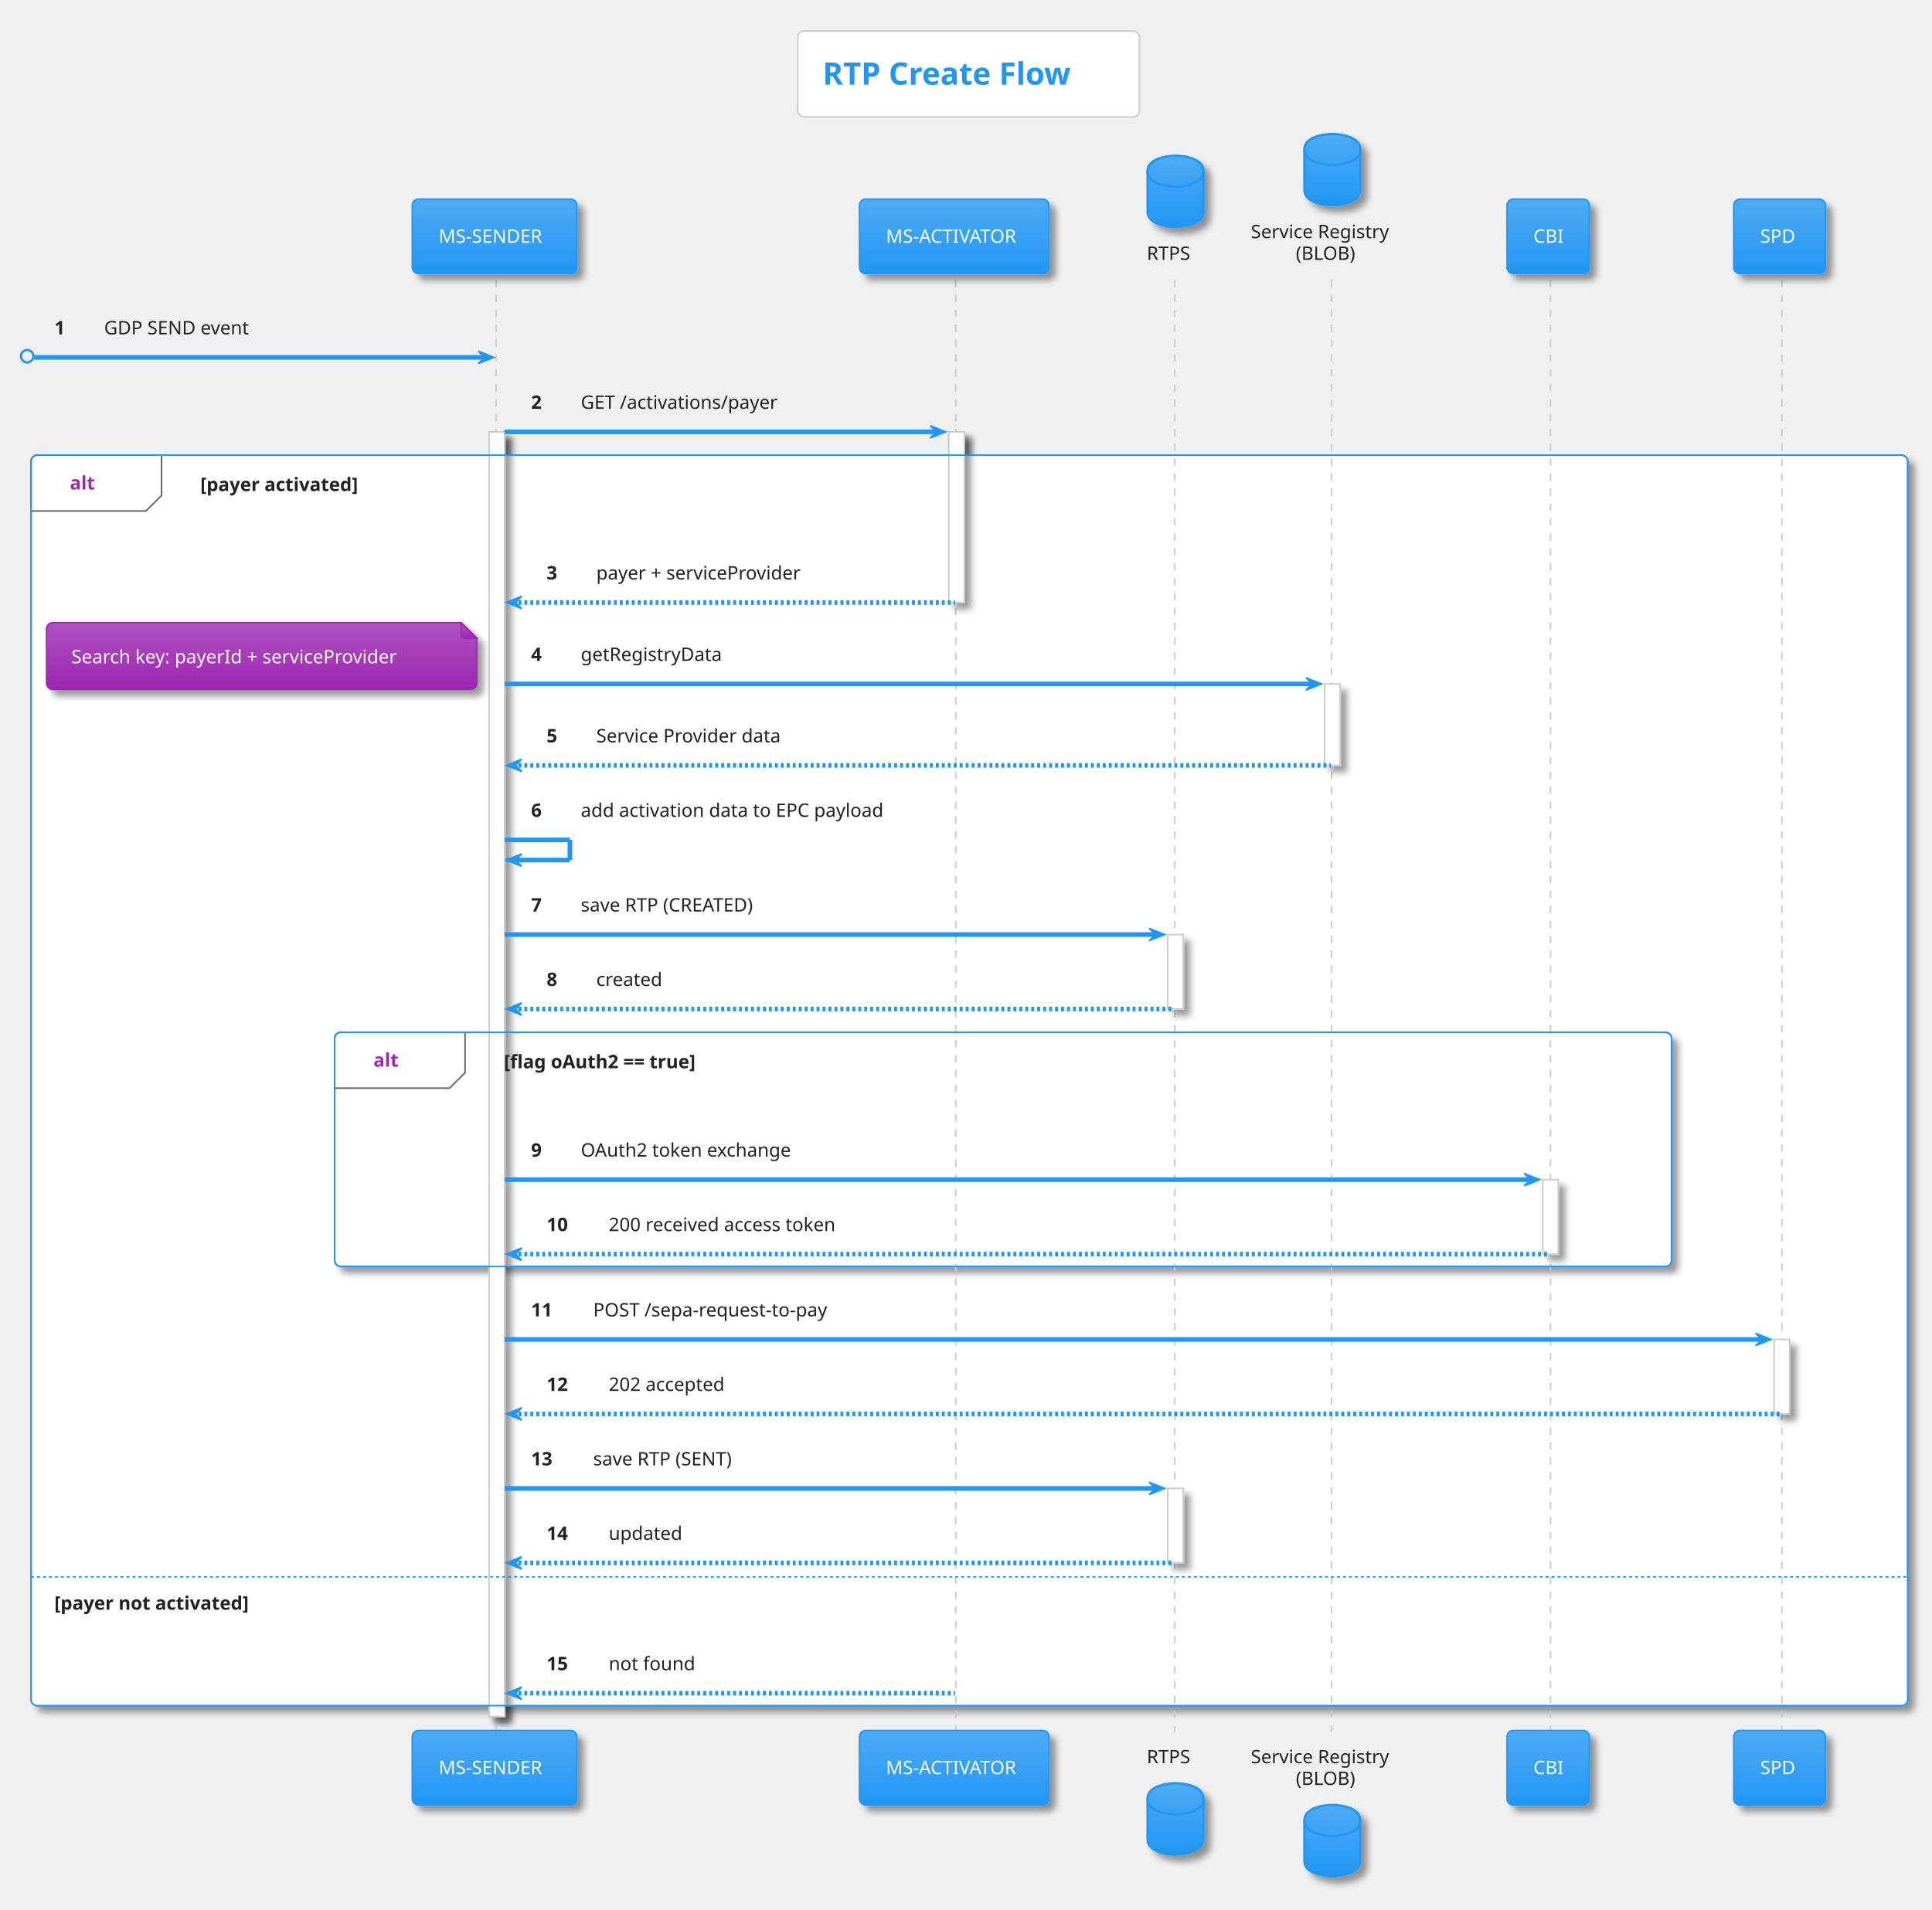
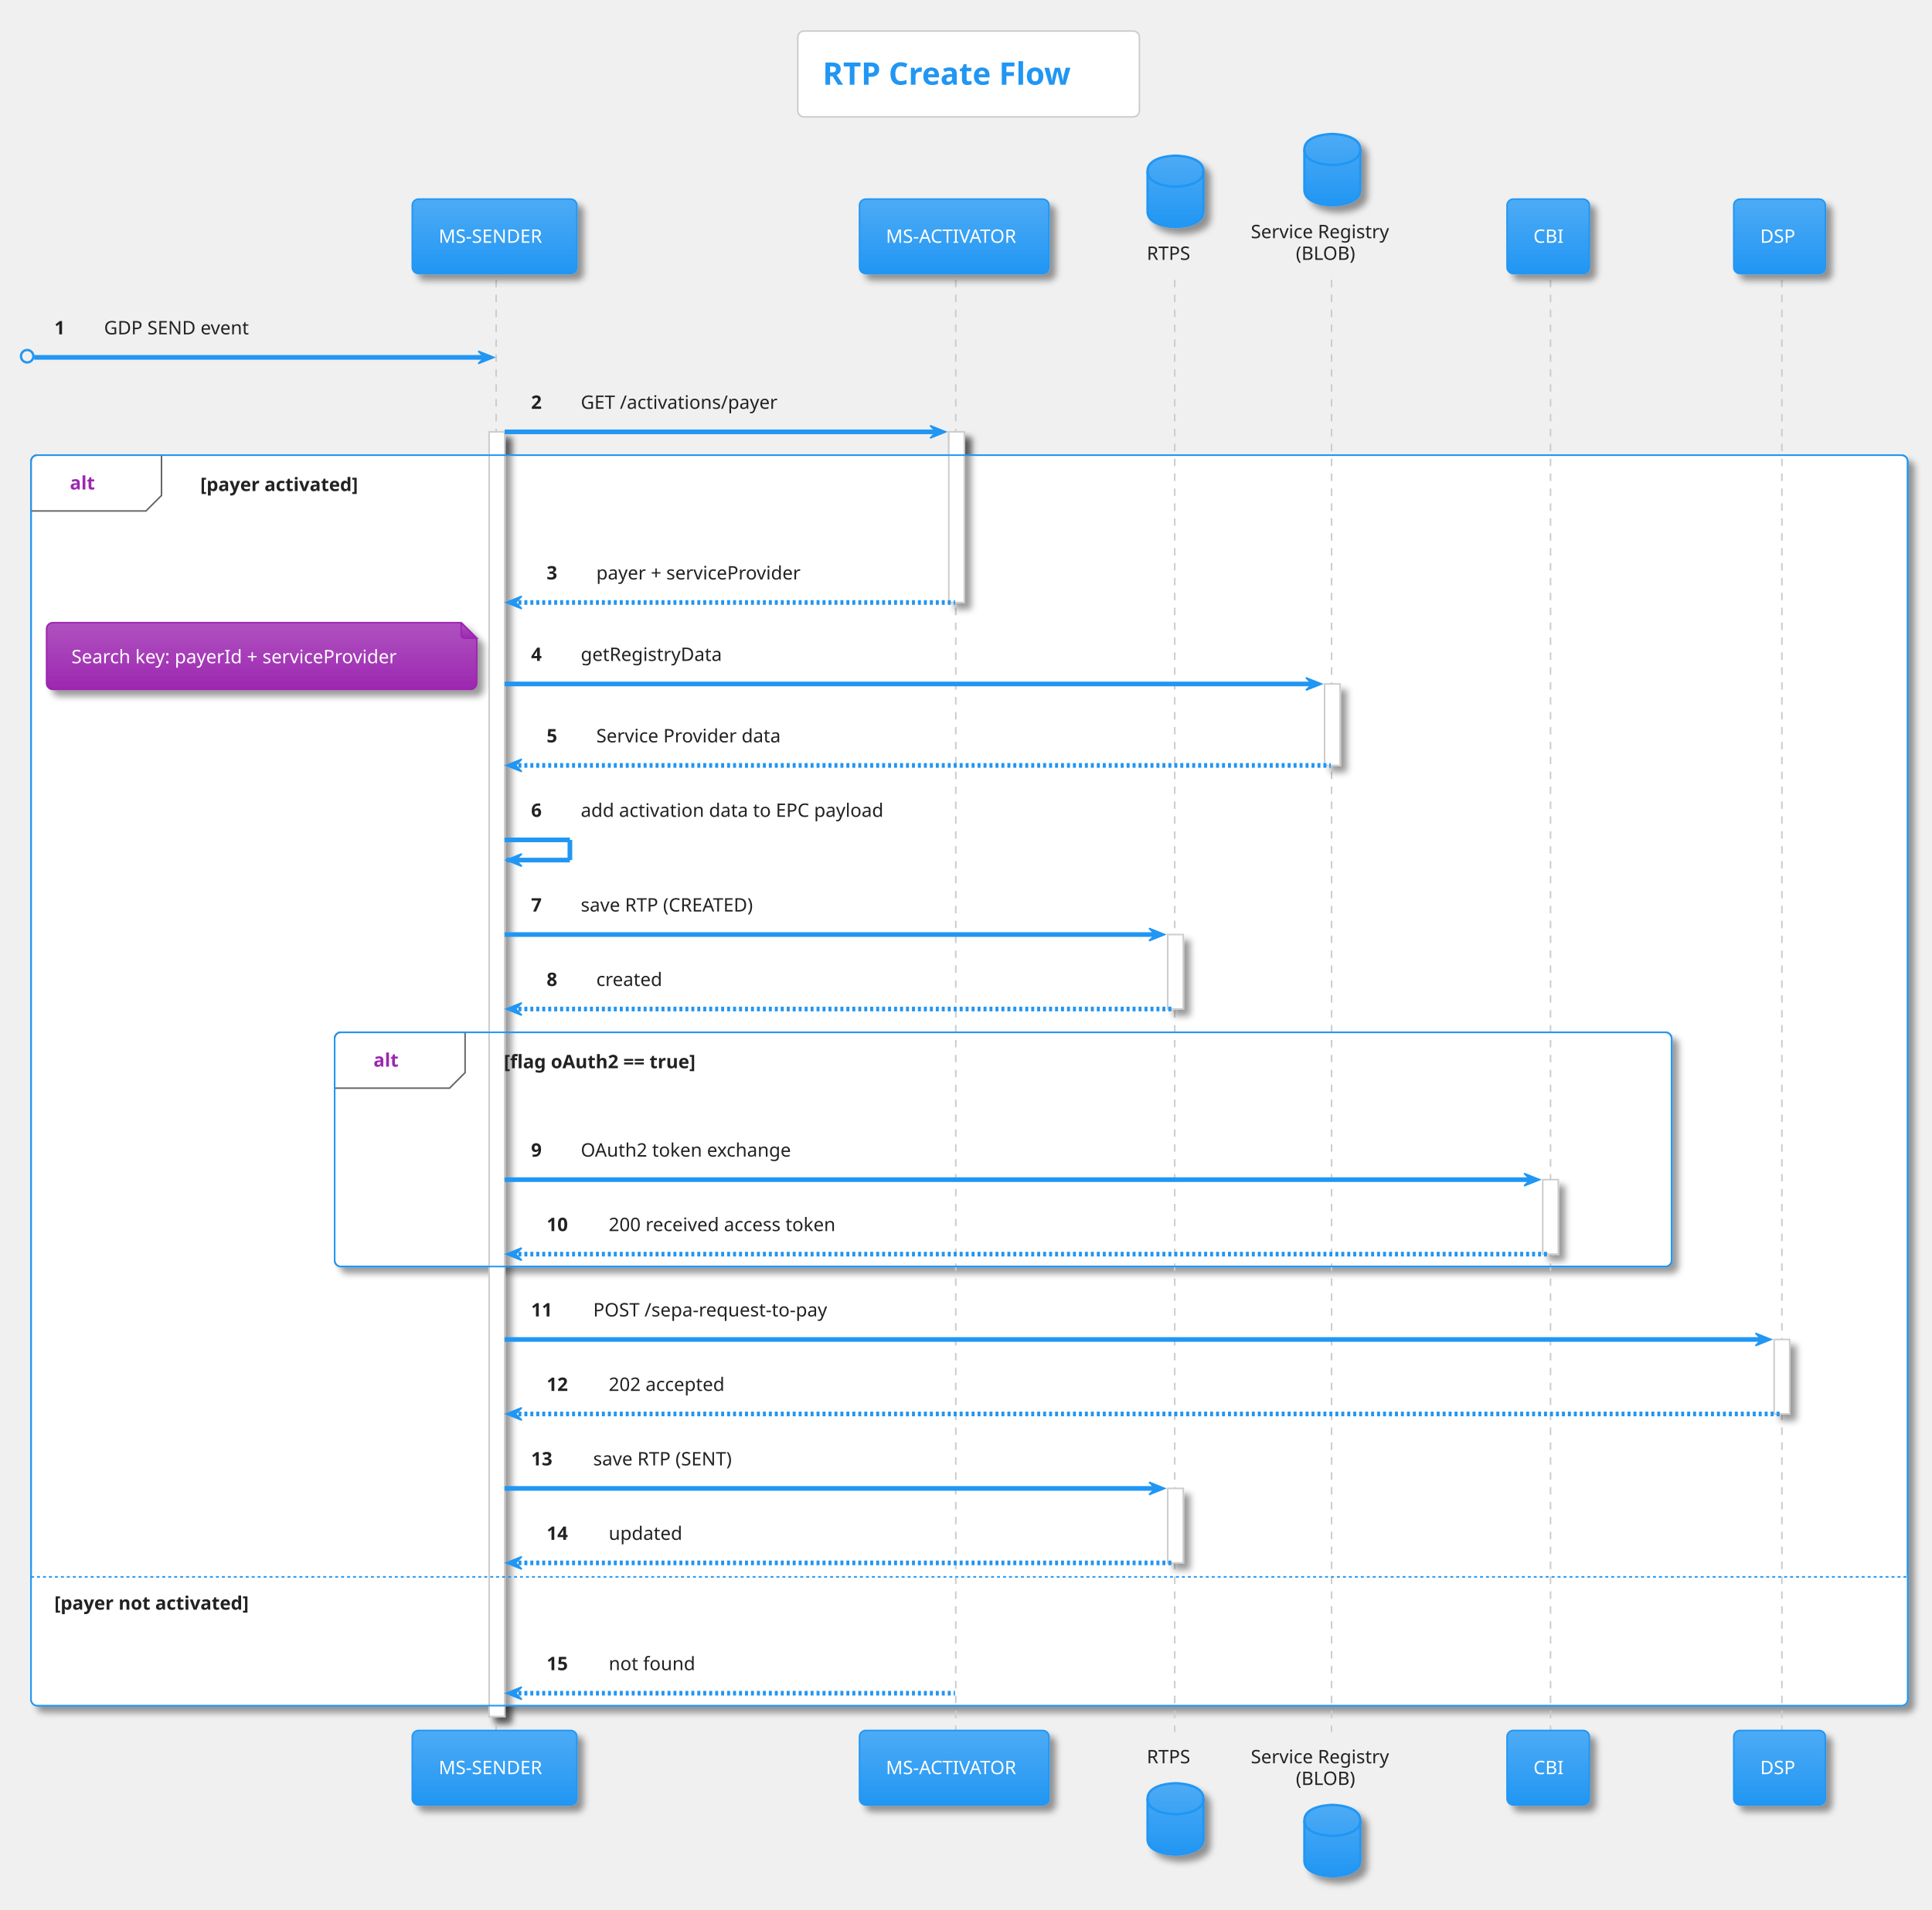
<svg xmlns="http://www.w3.org/2000/svg" contentStyleType="text/css" height="1281.25px" preserveAspectRatio="none" style="width:1296px;height:1281px;" version="1.1" viewBox="0 0 1296 1281" width="1296.875px" zoomAndPan="magnify">
  <defs>
-     <linearGradient id="guht4fsw5ye2l0" x1="50%" x2="50%" y1="0%" y2="100%">
+     <linearGradient id="gsuuv67bpp2pd0" x1="50%" x2="50%" y1="0%" y2="100%">
      <stop offset="0%" stop-color="#FFFFFF" />
      <stop offset="100%" stop-color="#FFFFFF" />
    </linearGradient>
-     <filter height="300%" id="fuht4fsw5ye2l" width="300%" x="-1" y="-1">
+     <filter height="300%" id="fsuuv67bpp2pd" width="300%" x="-1" y="-1">
      <feGaussianBlur result="blurOut" stdDeviation="2.083" />
      <feColorMatrix in="blurOut" result="blurOut2" type="matrix" values="0 0 0 0 0 0 0 0 0 0 0 0 0 0 0 0 0 0 .4 0" />
      <feOffset dx="4.167" dy="4.167" in="blurOut2" result="blurOut3" />
      <feBlend in="SourceGraphic" in2="blurOut3" mode="normal" />
    </filter>
-     <linearGradient id="guht4fsw5ye2l1" x1="50%" x2="50%" y1="0%" y2="100%">
+     <linearGradient id="gsuuv67bpp2pd1" x1="50%" x2="50%" y1="0%" y2="100%">
      <stop offset="0%" stop-color="#4DABF5" />
      <stop offset="100%" stop-color="#2196F3" />
    </linearGradient>
-     <linearGradient id="guht4fsw5ye2l2" x1="50%" x2="50%" y1="0%" y2="100%">
+     <linearGradient id="gsuuv67bpp2pd2" x1="50%" x2="50%" y1="0%" y2="100%">
      <stop offset="0%" stop-color="#B052C0" />
      <stop offset="100%" stop-color="#9C27B0" />
    </linearGradient>
  </defs>
  <g>
-     <rect fill="url(#guht4fsw5ye2l0)" height="57.585" id="_title" rx="4.167" ry="4.167" style="stroke:#CCCCCC;stroke-width:1.042;" width="229.167" x="535.156" y="20.833" />
+     <rect fill="url(#gsuuv67bpp2pd0)" height="57.585" id="_title" rx="4.167" ry="4.167" style="stroke:#CCCCCC;stroke-width:1.042;" width="229.167" x="535.156" y="20.833" />
    <text fill="#2196F3" font-family="Verdana" font-size="20.833" font-weight="bold" lengthAdjust="spacing" textLength="195.833" x="551.823" y="56.838">RTP Create Flow</text>
-     <rect fill="#FFFFFF" filter="url(#fuht4fsw5ye2l)" height="861.914" style="stroke:#CCCCCC;stroke-width:1.042;" width="10.417" x="328.125" y="289.746" />
-     <rect fill="#FFFFFF" filter="url(#fuht4fsw5ye2l)" height="114.486" style="stroke:#CCCCCC;stroke-width:1.042;" width="10.417" x="636.458" y="289.746" />
-     <rect fill="#FFFFFF" filter="url(#fuht4fsw5ye2l)" height="49.967" style="stroke:#CCCCCC;stroke-width:1.042;" width="10.417" x="783.333" y="627.018" />
-     <rect fill="#FFFFFF" filter="url(#fuht4fsw5ye2l)" height="49.967" style="stroke:#CCCCCC;stroke-width:1.042;" width="10.417" x="783.333" y="998.633" />
-     <rect fill="#FFFFFF" filter="url(#fuht4fsw5ye2l)" height="54.655" style="stroke:#CCCCCC;stroke-width:1.042;" width="10.417" x="888.542" y="458.887" />
-     <rect fill="#FFFFFF" filter="url(#fuht4fsw5ye2l)" height="49.967" style="stroke:#CCCCCC;stroke-width:1.042;" width="10.417" x="1034.896" y="791.471" />
-     <rect fill="#FFFFFF" filter="url(#fuht4fsw5ye2l)" height="49.967" style="stroke:#CCCCCC;stroke-width:1.042;" width="10.417" x="1190.104" y="898.698" />
-     <rect fill="url(#guht4fsw5ye2l0)" filter="url(#fuht4fsw5ye2l)" height="838.997" rx="4.167" ry="4.167" style="stroke:#2196F3;stroke-width:1.042;" width="1258.854" x="20.833" y="305.371" />
-     <rect fill="url(#guht4fsw5ye2l0)" filter="url(#fuht4fsw5ye2l)" height="157.161" rx="4.167" ry="4.167" style="stroke:#2196F3;stroke-width:1.042;" width="896.875" x="224.479" y="692.611" />
-     <path d="M20.833,1056.934 L1279.688,1056.934 L1279.688,1140.202 A4.167,4.167 0 0 1 1275.521,1144.369 L25,1144.369 A4.167,4.167 0 0 1 20.833,1140.202 L20.833,1056.934 " fill="url(#guht4fsw5ye2l0)" style="stroke:none;stroke-width:1.042;" />
+     <rect fill="#FFFFFF" filter="url(#fsuuv67bpp2pd)" height="861.914" style="stroke:#CCCCCC;stroke-width:1.042;" width="10.417" x="328.125" y="289.746" />
+     <rect fill="#FFFFFF" filter="url(#fsuuv67bpp2pd)" height="114.486" style="stroke:#CCCCCC;stroke-width:1.042;" width="10.417" x="636.458" y="289.746" />
+     <rect fill="#FFFFFF" filter="url(#fsuuv67bpp2pd)" height="49.967" style="stroke:#CCCCCC;stroke-width:1.042;" width="10.417" x="783.333" y="627.018" />
+     <rect fill="#FFFFFF" filter="url(#fsuuv67bpp2pd)" height="49.967" style="stroke:#CCCCCC;stroke-width:1.042;" width="10.417" x="783.333" y="998.633" />
+     <rect fill="#FFFFFF" filter="url(#fsuuv67bpp2pd)" height="54.655" style="stroke:#CCCCCC;stroke-width:1.042;" width="10.417" x="888.542" y="458.887" />
+     <rect fill="#FFFFFF" filter="url(#fsuuv67bpp2pd)" height="49.967" style="stroke:#CCCCCC;stroke-width:1.042;" width="10.417" x="1034.896" y="791.471" />
+     <rect fill="#FFFFFF" filter="url(#fsuuv67bpp2pd)" height="49.967" style="stroke:#CCCCCC;stroke-width:1.042;" width="10.417" x="1190.104" y="898.698" />
+     <rect fill="url(#gsuuv67bpp2pd0)" filter="url(#fsuuv67bpp2pd)" height="838.997" rx="4.167" ry="4.167" style="stroke:#2196F3;stroke-width:1.042;" width="1258.854" x="20.833" y="305.371" />
+     <rect fill="url(#gsuuv67bpp2pd0)" filter="url(#fsuuv67bpp2pd)" height="157.161" rx="4.167" ry="4.167" style="stroke:#2196F3;stroke-width:1.042;" width="896.875" x="224.479" y="692.611" />
+     <path d="M20.833,1056.934 L1279.688,1056.934 L1279.688,1140.202 A4.167,4.167 0 0 1 1275.521,1144.369 L25,1144.369 A4.167,4.167 0 0 1 20.833,1140.202 L20.833,1056.934 " fill="url(#gsuuv67bpp2pd0)" style="stroke:none;stroke-width:1.042;" />
    <line style="stroke:#CCCCCC;stroke-width:1.042;stroke-dasharray:5.0,5.0;" x1="332.812" x2="332.812" y1="187.728" y2="1162.077" />
    <line style="stroke:#CCCCCC;stroke-width:1.042;stroke-dasharray:5.0,5.0;" x1="641.146" x2="641.146" y1="187.728" y2="1162.077" />
    <line style="stroke:#CCCCCC;stroke-width:1.042;stroke-dasharray:5.0,5.0;" x1="788.021" x2="788.021" y1="187.728" y2="1162.077" />
    <line style="stroke:#CCCCCC;stroke-width:1.042;stroke-dasharray:5.0,5.0;" x1="893.229" x2="893.229" y1="187.728" y2="1162.077" />
    <line style="stroke:#CCCCCC;stroke-width:1.042;stroke-dasharray:5.0,5.0;" x1="1040.104" x2="1040.104" y1="187.728" y2="1162.077" />
    <line style="stroke:#CCCCCC;stroke-width:1.042;stroke-dasharray:5.0,5.0;" x1="1195.312" x2="1195.312" y1="187.728" y2="1162.077" />
-     <rect fill="url(#guht4fsw5ye2l1)" filter="url(#fuht4fsw5ye2l)" height="49.967" rx="4.167" ry="4.167" style="stroke:#2196F3;stroke-width:1.042;" width="110.417" x="276.562" y="133.594" />
+     <rect fill="url(#gsuuv67bpp2pd1)" filter="url(#fsuuv67bpp2pd)" height="49.967" rx="4.167" ry="4.167" style="stroke:#2196F3;stroke-width:1.042;" width="110.417" x="276.562" y="133.594" />
    <text fill="#FFFFFF" font-family="Verdana" font-size="12.5" lengthAdjust="spacing" textLength="75" x="294.271" y="162.905">MS-SENDER</text>
-     <rect fill="url(#guht4fsw5ye2l1)" filter="url(#fuht4fsw5ye2l)" height="49.967" rx="4.167" ry="4.167" style="stroke:#2196F3;stroke-width:1.042;" width="110.417" x="276.562" y="1161.035" />
+     <rect fill="url(#gsuuv67bpp2pd1)" filter="url(#fsuuv67bpp2pd)" height="49.967" rx="4.167" ry="4.167" style="stroke:#2196F3;stroke-width:1.042;" width="110.417" x="276.562" y="1161.035" />
    <text fill="#FFFFFF" font-family="Verdana" font-size="12.5" lengthAdjust="spacing" textLength="75" x="294.271" y="1190.346">MS-SENDER</text>
-     <rect fill="url(#guht4fsw5ye2l1)" filter="url(#fuht4fsw5ye2l)" height="49.967" rx="4.167" ry="4.167" style="stroke:#2196F3;stroke-width:1.042;" width="127.083" x="576.562" y="133.594" />
+     <rect fill="url(#gsuuv67bpp2pd1)" filter="url(#fsuuv67bpp2pd)" height="49.967" rx="4.167" ry="4.167" style="stroke:#2196F3;stroke-width:1.042;" width="127.083" x="576.562" y="133.594" />
    <text fill="#FFFFFF" font-family="Verdana" font-size="12.5" lengthAdjust="spacing" textLength="91.667" x="594.271" y="162.905">MS-ACTIVATOR</text>
-     <rect fill="url(#guht4fsw5ye2l1)" filter="url(#fuht4fsw5ye2l)" height="49.967" rx="4.167" ry="4.167" style="stroke:#2196F3;stroke-width:1.042;" width="127.083" x="576.562" y="1161.035" />
+     <rect fill="url(#gsuuv67bpp2pd1)" filter="url(#fsuuv67bpp2pd)" height="49.967" rx="4.167" ry="4.167" style="stroke:#2196F3;stroke-width:1.042;" width="127.083" x="576.562" y="1161.035" />
    <text fill="#FFFFFF" font-family="Verdana" font-size="12.5" lengthAdjust="spacing" textLength="91.667" x="594.271" y="1190.346">MS-ACTIVATOR</text>
    <text fill="#222222" font-family="Verdana" font-size="12.5" lengthAdjust="spacing" textLength="32.292" x="769.271" y="174.363">RTPS</text>
-     <path d="M769.792,114.844 C769.792,104.427 788.542,104.427 788.542,104.427 C788.542,104.427 807.292,104.427 807.292,114.844 L807.292,141.927 C807.292,152.344 788.542,152.344 788.542,152.344 C788.542,152.344 769.792,152.344 769.792,141.927 L769.792,114.844 " fill="url(#guht4fsw5ye2l1)" filter="url(#fuht4fsw5ye2l)" style="stroke:#2196F3;stroke-width:1.562;" />
+     <path d="M769.792,114.844 C769.792,104.427 788.542,104.427 788.542,104.427 C788.542,104.427 807.292,104.427 807.292,114.844 L807.292,141.927 C807.292,152.344 788.542,152.344 788.542,152.344 C788.542,152.344 769.792,152.344 769.792,141.927 L769.792,114.844 " fill="url(#gsuuv67bpp2pd1)" filter="url(#fsuuv67bpp2pd)" style="stroke:#2196F3;stroke-width:1.562;" />
    <path d="M769.792,114.844 C769.792,125.26 788.542,125.26 788.542,125.26 C788.542,125.26 807.292,125.26 807.292,114.844 " fill="none" style="stroke:#2196F3;stroke-width:1.562;" />
    <text fill="#222222" font-family="Verdana" font-size="12.5" lengthAdjust="spacing" textLength="32.292" x="769.271" y="1183.055">RTPS</text>
-     <path d="M769.792,1206.836 C769.792,1196.419 788.542,1196.419 788.542,1196.419 C788.542,1196.419 807.292,1196.419 807.292,1206.836 L807.292,1233.919 C807.292,1244.336 788.542,1244.336 788.542,1244.336 C788.542,1244.336 769.792,1244.336 769.792,1233.919 L769.792,1206.836 " fill="url(#guht4fsw5ye2l1)" filter="url(#fuht4fsw5ye2l)" style="stroke:#2196F3;stroke-width:1.562;" />
+     <path d="M769.792,1206.836 C769.792,1196.419 788.542,1196.419 788.542,1196.419 C788.542,1196.419 807.292,1196.419 807.292,1206.836 L807.292,1233.919 C807.292,1244.336 788.542,1244.336 788.542,1244.336 C788.542,1244.336 769.792,1244.336 769.792,1233.919 L769.792,1206.836 " fill="url(#gsuuv67bpp2pd1)" filter="url(#fsuuv67bpp2pd)" style="stroke:#2196F3;stroke-width:1.562;" />
    <path d="M769.792,1206.836 C769.792,1217.253 788.542,1217.253 788.542,1217.253 C788.542,1217.253 807.292,1217.253 807.292,1206.836 " fill="none" style="stroke:#2196F3;stroke-width:1.562;" />
    <text fill="#222222" font-family="Verdana" font-size="12.5" lengthAdjust="spacing" textLength="103.125" x="839.062" y="159.812">Service Registry</text>
    <text fill="#222222" font-family="Verdana" font-size="12.5" lengthAdjust="spacing" textLength="42.708" x="869.271" y="174.363">(BLOB)</text>
-     <path d="M875,100.293 C875,89.876 893.75,89.876 893.75,89.876 C893.75,89.876 912.5,89.876 912.5,100.293 L912.5,127.376 C912.5,137.793 893.75,137.793 893.75,137.793 C893.75,137.793 875,137.793 875,127.376 L875,100.293 " fill="url(#guht4fsw5ye2l1)" filter="url(#fuht4fsw5ye2l)" style="stroke:#2196F3;stroke-width:1.562;" />
+     <path d="M875,100.293 C875,89.876 893.75,89.876 893.75,89.876 C893.75,89.876 912.5,89.876 912.5,100.293 L912.5,127.376 C912.5,137.793 893.75,137.793 893.75,137.793 C893.75,137.793 875,137.793 875,127.376 L875,100.293 " fill="url(#gsuuv67bpp2pd1)" filter="url(#fsuuv67bpp2pd)" style="stroke:#2196F3;stroke-width:1.562;" />
    <path d="M875,100.293 C875,110.71 893.75,110.71 893.75,110.71 C893.75,110.71 912.5,110.71 912.5,100.293 " fill="none" style="stroke:#2196F3;stroke-width:1.562;" />
    <text fill="#222222" font-family="Verdana" font-size="12.5" lengthAdjust="spacing" textLength="103.125" x="839.062" y="1183.055">Service Registry</text>
    <text fill="#222222" font-family="Verdana" font-size="12.5" lengthAdjust="spacing" textLength="42.708" x="869.271" y="1197.605">(BLOB)</text>
-     <path d="M875,1221.387 C875,1210.97 893.75,1210.97 893.75,1210.97 C893.75,1210.97 912.5,1210.97 912.5,1221.387 L912.5,1248.47 C912.5,1258.887 893.75,1258.887 893.75,1258.887 C893.75,1258.887 875,1258.887 875,1248.47 L875,1221.387 " fill="url(#guht4fsw5ye2l1)" filter="url(#fuht4fsw5ye2l)" style="stroke:#2196F3;stroke-width:1.562;" />
+     <path d="M875,1221.387 C875,1210.97 893.75,1210.97 893.75,1210.97 C893.75,1210.97 912.5,1210.97 912.5,1221.387 L912.5,1248.47 C912.5,1258.887 893.75,1258.887 893.75,1258.887 C893.75,1258.887 875,1258.887 875,1248.47 L875,1221.387 " fill="url(#gsuuv67bpp2pd1)" filter="url(#fsuuv67bpp2pd)" style="stroke:#2196F3;stroke-width:1.562;" />
    <path d="M875,1221.387 C875,1231.803 893.75,1231.803 893.75,1231.803 C893.75,1231.803 912.5,1231.803 912.5,1221.387 " fill="none" style="stroke:#2196F3;stroke-width:1.562;" />
-     <rect fill="url(#guht4fsw5ye2l1)" filter="url(#fuht4fsw5ye2l)" height="49.967" rx="4.167" ry="4.167" style="stroke:#2196F3;stroke-width:1.042;" width="55.208" x="1010.938" y="133.594" />
+     <rect fill="url(#gsuuv67bpp2pd1)" filter="url(#fsuuv67bpp2pd)" height="49.967" rx="4.167" ry="4.167" style="stroke:#2196F3;stroke-width:1.042;" width="55.208" x="1010.938" y="133.594" />
    <text fill="#FFFFFF" font-family="Verdana" font-size="12.5" lengthAdjust="spacing" textLength="19.792" x="1028.646" y="162.905">CBI</text>
-     <rect fill="url(#guht4fsw5ye2l1)" filter="url(#fuht4fsw5ye2l)" height="49.967" rx="4.167" ry="4.167" style="stroke:#2196F3;stroke-width:1.042;" width="55.208" x="1010.938" y="1161.035" />
+     <rect fill="url(#gsuuv67bpp2pd1)" filter="url(#fsuuv67bpp2pd)" height="49.967" rx="4.167" ry="4.167" style="stroke:#2196F3;stroke-width:1.042;" width="55.208" x="1010.938" y="1161.035" />
    <text fill="#FFFFFF" font-family="Verdana" font-size="12.5" lengthAdjust="spacing" textLength="19.792" x="1028.646" y="1190.346">CBI</text>
-     <rect fill="url(#guht4fsw5ye2l1)" filter="url(#fuht4fsw5ye2l)" height="49.967" rx="4.167" ry="4.167" style="stroke:#2196F3;stroke-width:1.042;" width="61.458" x="1163.021" y="133.594" />
-     <text fill="#FFFFFF" font-family="Verdana" font-size="12.5" lengthAdjust="spacing" textLength="26.042" x="1180.729" y="162.905">SPD</text>
-     <rect fill="url(#guht4fsw5ye2l1)" filter="url(#fuht4fsw5ye2l)" height="49.967" rx="4.167" ry="4.167" style="stroke:#2196F3;stroke-width:1.042;" width="61.458" x="1163.021" y="1161.035" />
-     <text fill="#FFFFFF" font-family="Verdana" font-size="12.5" lengthAdjust="spacing" textLength="26.042" x="1180.729" y="1190.346">SPD</text>
-     <rect fill="#FFFFFF" filter="url(#fuht4fsw5ye2l)" height="861.914" style="stroke:#CCCCCC;stroke-width:1.042;" width="10.417" x="328.125" y="289.746" />
-     <rect fill="#FFFFFF" filter="url(#fuht4fsw5ye2l)" height="114.486" style="stroke:#CCCCCC;stroke-width:1.042;" width="10.417" x="636.458" y="289.746" />
-     <rect fill="#FFFFFF" filter="url(#fuht4fsw5ye2l)" height="49.967" style="stroke:#CCCCCC;stroke-width:1.042;" width="10.417" x="783.333" y="627.018" />
-     <rect fill="#FFFFFF" filter="url(#fuht4fsw5ye2l)" height="49.967" style="stroke:#CCCCCC;stroke-width:1.042;" width="10.417" x="783.333" y="998.633" />
-     <rect fill="#FFFFFF" filter="url(#fuht4fsw5ye2l)" height="54.655" style="stroke:#CCCCCC;stroke-width:1.042;" width="10.417" x="888.542" y="458.887" />
-     <rect fill="#FFFFFF" filter="url(#fuht4fsw5ye2l)" height="49.967" style="stroke:#CCCCCC;stroke-width:1.042;" width="10.417" x="1034.896" y="791.471" />
-     <rect fill="#FFFFFF" filter="url(#fuht4fsw5ye2l)" height="49.967" style="stroke:#CCCCCC;stroke-width:1.042;" width="10.417" x="1190.104" y="898.698" />
+     <rect fill="url(#gsuuv67bpp2pd1)" filter="url(#fsuuv67bpp2pd)" height="49.967" rx="4.167" ry="4.167" style="stroke:#2196F3;stroke-width:1.042;" width="61.458" x="1163.021" y="133.594" />
+     <text fill="#FFFFFF" font-family="Verdana" font-size="12.5" lengthAdjust="spacing" textLength="26.042" x="1180.729" y="162.905">DSP</text>
+     <rect fill="url(#gsuuv67bpp2pd1)" filter="url(#fsuuv67bpp2pd)" height="49.967" rx="4.167" ry="4.167" style="stroke:#2196F3;stroke-width:1.042;" width="61.458" x="1163.021" y="1161.035" />
+     <text fill="#FFFFFF" font-family="Verdana" font-size="12.5" lengthAdjust="spacing" textLength="26.042" x="1180.729" y="1190.346">DSP</text>
+     <rect fill="#FFFFFF" filter="url(#fsuuv67bpp2pd)" height="861.914" style="stroke:#CCCCCC;stroke-width:1.042;" width="10.417" x="328.125" y="289.746" />
+     <rect fill="#FFFFFF" filter="url(#fsuuv67bpp2pd)" height="114.486" style="stroke:#CCCCCC;stroke-width:1.042;" width="10.417" x="636.458" y="289.746" />
+     <rect fill="#FFFFFF" filter="url(#fsuuv67bpp2pd)" height="49.967" style="stroke:#CCCCCC;stroke-width:1.042;" width="10.417" x="783.333" y="627.018" />
+     <rect fill="#FFFFFF" filter="url(#fsuuv67bpp2pd)" height="49.967" style="stroke:#CCCCCC;stroke-width:1.042;" width="10.417" x="783.333" y="998.633" />
+     <rect fill="#FFFFFF" filter="url(#fsuuv67bpp2pd)" height="54.655" style="stroke:#CCCCCC;stroke-width:1.042;" width="10.417" x="888.542" y="458.887" />
+     <rect fill="#FFFFFF" filter="url(#fsuuv67bpp2pd)" height="49.967" style="stroke:#CCCCCC;stroke-width:1.042;" width="10.417" x="1034.896" y="791.471" />
+     <rect fill="#FFFFFF" filter="url(#fsuuv67bpp2pd)" height="49.967" style="stroke:#CCCCCC;stroke-width:1.042;" width="10.417" x="1190.104" y="898.698" />
    <ellipse cx="18.229" cy="238.997" fill="none" rx="4.167" ry="4.167" style="stroke:#2196F3;stroke-width:1.562;" />
    <polygon fill="#2196F3" points="320.833,235.612,331.25,239.779,320.833,243.945,325,239.779" style="stroke:#2196F3;stroke-width:1.042;" />
    <line style="stroke:#2196F3;stroke-width:3.125;" x1="22.917" x2="327.083" y1="239.779" y2="239.779" />
    <text fill="#222222" font-family="Verdana" font-size="12.5" font-weight="bold" lengthAdjust="spacing" textLength="8.333" x="36.458" y="224.331">1</text>
    <text fill="#222222" font-family="Verdana" font-size="12.5" lengthAdjust="spacing" textLength="107.292" x="69.792" y="224.331">GDP SEND event</text>
    <polygon fill="#2196F3" points="623.958,285.579,634.375,289.746,623.958,293.913,628.125,289.746" style="stroke:#2196F3;stroke-width:1.042;" />
    <line style="stroke:#2196F3;stroke-width:3.125;" x1="338.542" x2="630.208" y1="289.746" y2="289.746" />
    <text fill="#222222" font-family="Verdana" font-size="12.5" font-weight="bold" lengthAdjust="spacing" textLength="8.333" x="356.25" y="274.298">2</text>
    <text fill="#222222" font-family="Verdana" font-size="12.5" lengthAdjust="spacing" textLength="144.792" x="389.583" y="274.298">GET /activations/payer</text>
    <path d="M25,305.371 L108.333,305.371 L108.333,332.422 L97.917,342.839 L20.833,342.839 L20.833,309.538 A4.167,4.167 0 0 1 25,305.371 " fill="#FFFFFF" style="stroke:#666666;stroke-width:1.042;" />
    <rect fill="none" height="838.997" rx="4.167" ry="4.167" style="stroke:#2196F3;stroke-width:1.042;" width="1258.854" x="20.833" y="305.371" />
    <text fill="#9C27B0" font-family="Verdana" font-size="12.5" font-weight="bold" lengthAdjust="spacing" textLength="19.792" x="46.875" y="328.432">alt</text>
    <text fill="#222222" font-family="Verdana" font-size="12.5" font-weight="bold" lengthAdjust="spacing" textLength="126.042" x="134.375" y="329.474">[payer activated]</text>
    <polygon fill="#2196F3" points="350,400.065,339.583,404.232,350,408.398,345.833,404.232" style="stroke:#2196F3;stroke-width:1.042;" />
    <line style="stroke:#2196F3;stroke-width:3.125;stroke-dasharray:2.0,2.0;" x1="343.75" x2="640.625" y1="404.232" y2="404.232" />
    <text fill="#222222" font-family="Verdana" font-size="12.5" font-weight="bold" lengthAdjust="spacing" textLength="8.333" x="366.667" y="388.784">3</text>
    <text fill="#222222" font-family="Verdana" font-size="12.5" lengthAdjust="spacing" textLength="154.167" x="400" y="388.784">payer + serviceProvider</text>
    <polygon fill="#2196F3" points="876.042,454.72,886.458,458.887,876.042,463.053,880.208,458.887" style="stroke:#2196F3;stroke-width:1.042;" />
    <line style="stroke:#2196F3;stroke-width:3.125;" x1="338.542" x2="882.292" y1="458.887" y2="458.887" />
    <text fill="#222222" font-family="Verdana" font-size="12.5" font-weight="bold" lengthAdjust="spacing" textLength="8.333" x="356.25" y="443.439">4</text>
    <text fill="#222222" font-family="Verdana" font-size="12.5" lengthAdjust="spacing" textLength="105.208" x="389.583" y="443.439">getRegistryData</text>
-     <path d="M31.25,421.94 L31.25,458.398 A4.167,4.167 0 0 0 35.417,462.565 L315.625,462.565 A4.167,4.167 0 0 0 319.792,458.398 L319.792,428.19 L309.375,417.773 L35.417,417.773 A4.167,4.167 0 0 0 31.25,421.94 " fill="url(#guht4fsw5ye2l2)" filter="url(#fuht4fsw5ye2l)" style="stroke:#9C27B0;stroke-width:1.042;" />
-     <path d="M309.375,417.773 L309.375,426.107 A2.083,2.083 0 0 0 311.458,428.19 L319.792,428.19 L309.375,417.773 " fill="url(#guht4fsw5ye2l2)" style="stroke:#9C27B0;stroke-width:1.042;" />
+     <path d="M31.25,421.94 L31.25,458.398 A4.167,4.167 0 0 0 35.417,462.565 L315.625,462.565 A4.167,4.167 0 0 0 319.792,458.398 L319.792,428.19 L309.375,417.773 L35.417,417.773 A4.167,4.167 0 0 0 31.25,421.94 " fill="url(#gsuuv67bpp2pd2)" filter="url(#fsuuv67bpp2pd)" style="stroke:#9C27B0;stroke-width:1.042;" />
+     <path d="M309.375,417.773 L309.375,426.107 A2.083,2.083 0 0 0 311.458,428.19 L319.792,428.19 L309.375,417.773 " fill="url(#gsuuv67bpp2pd2)" style="stroke:#9C27B0;stroke-width:1.042;" />
    <text fill="#FFFFFF" font-family="Verdana" font-size="12.5" lengthAdjust="spacing" textLength="245.833" x="47.917" y="445.001">Search key: payerId + serviceProvider</text>
    <polygon fill="#2196F3" points="350,509.375,339.583,513.542,350,517.708,345.833,513.542" style="stroke:#2196F3;stroke-width:1.042;" />
    <line style="stroke:#2196F3;stroke-width:3.125;stroke-dasharray:2.0,2.0;" x1="343.75" x2="892.708" y1="513.542" y2="513.542" />
    <text fill="#222222" font-family="Verdana" font-size="12.5" font-weight="bold" lengthAdjust="spacing" textLength="8.333" x="366.667" y="498.094">5</text>
    <text fill="#222222" font-family="Verdana" font-size="12.5" lengthAdjust="spacing" textLength="138.542" x="400" y="498.094">Service Provider data</text>
    <line style="stroke:#2196F3;stroke-width:3.125;" x1="338.542" x2="382.292" y1="563.509" y2="563.509" />
    <line style="stroke:#2196F3;stroke-width:3.125;" x1="382.292" x2="382.292" y1="563.509" y2="577.051" />
    <line style="stroke:#2196F3;stroke-width:3.125;" x1="339.583" x2="382.292" y1="577.051" y2="577.051" />
    <polygon fill="#2196F3" points="350,572.884,339.583,577.051,350,581.217,345.833,577.051" style="stroke:#2196F3;stroke-width:1.042;" />
    <text fill="#222222" font-family="Verdana" font-size="12.5" font-weight="bold" lengthAdjust="spacing" textLength="8.333" x="356.25" y="548.061">6</text>
    <text fill="#222222" font-family="Verdana" font-size="12.5" lengthAdjust="spacing" textLength="229.167" x="389.583" y="548.061">add activation data to EPC payload</text>
    <polygon fill="#2196F3" points="770.833,622.852,781.25,627.018,770.833,631.185,775,627.018" style="stroke:#2196F3;stroke-width:1.042;" />
    <line style="stroke:#2196F3;stroke-width:3.125;" x1="338.542" x2="777.083" y1="627.018" y2="627.018" />
    <text fill="#222222" font-family="Verdana" font-size="12.5" font-weight="bold" lengthAdjust="spacing" textLength="8.333" x="356.25" y="611.57">7</text>
    <text fill="#222222" font-family="Verdana" font-size="12.5" lengthAdjust="spacing" textLength="131.25" x="389.583" y="611.57">save RTP (CREATED)</text>
    <polygon fill="#2196F3" points="350,672.819,339.583,676.986,350,681.152,345.833,676.986" style="stroke:#2196F3;stroke-width:1.042;" />
    <line style="stroke:#2196F3;stroke-width:3.125;stroke-dasharray:2.0,2.0;" x1="343.75" x2="787.5" y1="676.986" y2="676.986" />
    <text fill="#222222" font-family="Verdana" font-size="12.5" font-weight="bold" lengthAdjust="spacing" textLength="8.333" x="366.667" y="661.538">8</text>
    <text fill="#222222" font-family="Verdana" font-size="12.5" lengthAdjust="spacing" textLength="51.042" x="400" y="661.538">created</text>
    <path d="M228.646,692.611 L311.979,692.611 L311.979,719.662 L301.562,730.078 L224.479,730.078 L224.479,696.777 A4.167,4.167 0 0 1 228.646,692.611 " fill="#FFFFFF" style="stroke:#666666;stroke-width:1.042;" />
    <rect fill="none" height="157.161" rx="4.167" ry="4.167" style="stroke:#2196F3;stroke-width:1.042;" width="896.875" x="224.479" y="692.611" />
    <text fill="#9C27B0" font-family="Verdana" font-size="12.5" font-weight="bold" lengthAdjust="spacing" textLength="19.792" x="250.521" y="715.672">alt</text>
    <text fill="#222222" font-family="Verdana" font-size="12.5" font-weight="bold" lengthAdjust="spacing" textLength="155.208" x="338.021" y="716.713">[flag oAuth2 == true]</text>
    <polygon fill="#2196F3" points="1022.396,787.305,1032.812,791.471,1022.396,795.638,1026.562,791.471" style="stroke:#2196F3;stroke-width:1.042;" />
    <line style="stroke:#2196F3;stroke-width:3.125;" x1="338.542" x2="1028.646" y1="791.471" y2="791.471" />
    <text fill="#222222" font-family="Verdana" font-size="12.5" font-weight="bold" lengthAdjust="spacing" textLength="8.333" x="356.25" y="776.023">9</text>
    <text fill="#222222" font-family="Verdana" font-size="12.5" lengthAdjust="spacing" textLength="157.292" x="389.583" y="776.023">OAuth2 token exchange</text>
    <polygon fill="#2196F3" points="350,837.272,339.583,841.439,350,845.606,345.833,841.439" style="stroke:#2196F3;stroke-width:1.042;" />
    <line style="stroke:#2196F3;stroke-width:3.125;stroke-dasharray:2.0,2.0;" x1="343.75" x2="1039.062" y1="841.439" y2="841.439" />
    <text fill="#222222" font-family="Verdana" font-size="12.5" font-weight="bold" lengthAdjust="spacing" textLength="16.667" x="366.667" y="825.991">10</text>
    <text fill="#222222" font-family="Verdana" font-size="12.5" lengthAdjust="spacing" textLength="176.042" x="408.333" y="825.991">200 received access token</text>
    <polygon fill="#2196F3" points="1177.604,894.531,1188.021,898.698,1177.604,902.865,1181.771,898.698" style="stroke:#2196F3;stroke-width:1.042;" />
    <line style="stroke:#2196F3;stroke-width:3.125;" x1="338.542" x2="1183.854" y1="898.698" y2="898.698" />
    <text fill="#222222" font-family="Verdana" font-size="12.5" font-weight="bold" lengthAdjust="spacing" textLength="16.667" x="356.25" y="883.25">11</text>
    <text fill="#222222" font-family="Verdana" font-size="12.5" lengthAdjust="spacing" textLength="173.958" x="397.917" y="883.25">POST /sepa-request-to-pay</text>
    <polygon fill="#2196F3" points="350,944.499,339.583,948.665,350,952.832,345.833,948.665" style="stroke:#2196F3;stroke-width:1.042;" />
    <line style="stroke:#2196F3;stroke-width:3.125;stroke-dasharray:2.0,2.0;" x1="343.75" x2="1194.271" y1="948.665" y2="948.665" />
    <text fill="#222222" font-family="Verdana" font-size="12.5" font-weight="bold" lengthAdjust="spacing" textLength="16.667" x="366.667" y="933.217">12</text>
    <text fill="#222222" font-family="Verdana" font-size="12.5" lengthAdjust="spacing" textLength="90.625" x="408.333" y="933.217">202 accepted</text>
    <polygon fill="#2196F3" points="770.833,994.466,781.25,998.633,770.833,1002.799,775,998.633" style="stroke:#2196F3;stroke-width:1.042;" />
    <line style="stroke:#2196F3;stroke-width:3.125;" x1="338.542" x2="777.083" y1="998.633" y2="998.633" />
    <text fill="#222222" font-family="Verdana" font-size="12.5" font-weight="bold" lengthAdjust="spacing" textLength="16.667" x="356.25" y="983.185">13</text>
    <text fill="#222222" font-family="Verdana" font-size="12.5" lengthAdjust="spacing" textLength="106.25" x="397.917" y="983.185">save RTP (SENT)</text>
    <polygon fill="#2196F3" points="350,1044.434,339.583,1048.6,350,1052.767,345.833,1048.6" style="stroke:#2196F3;stroke-width:1.042;" />
    <line style="stroke:#2196F3;stroke-width:3.125;stroke-dasharray:2.0,2.0;" x1="343.75" x2="787.5" y1="1048.6" y2="1048.6" />
    <text fill="#222222" font-family="Verdana" font-size="12.5" font-weight="bold" lengthAdjust="spacing" textLength="16.667" x="366.667" y="1033.152">14</text>
    <text fill="#222222" font-family="Verdana" font-size="12.5" lengthAdjust="spacing" textLength="55.208" x="408.333" y="1033.152">updated</text>
    <line style="stroke:#2196F3;stroke-width:1.042;stroke-dasharray:2.0,2.0;" x1="20.833" x2="1279.688" y1="1057.975" y2="1057.975" />
    <text fill="#222222" font-family="Verdana" font-size="12.5" font-weight="bold" lengthAdjust="spacing" textLength="155.208" x="36.458" y="1079.995">[payer not activated]</text>
    <polygon fill="#2196F3" points="350,1131.869,339.583,1136.035,350,1140.202,345.833,1136.035" style="stroke:#2196F3;stroke-width:1.042;" />
    <line style="stroke:#2196F3;stroke-width:3.125;stroke-dasharray:2.0,2.0;" x1="343.75" x2="640.625" y1="1136.035" y2="1136.035" />
    <text fill="#222222" font-family="Verdana" font-size="12.5" font-weight="bold" lengthAdjust="spacing" textLength="16.667" x="366.667" y="1120.587">15</text>
    <text fill="#222222" font-family="Verdana" font-size="12.5" lengthAdjust="spacing" textLength="63.542" x="408.333" y="1120.587">not found</text>
  </g>
</svg>
